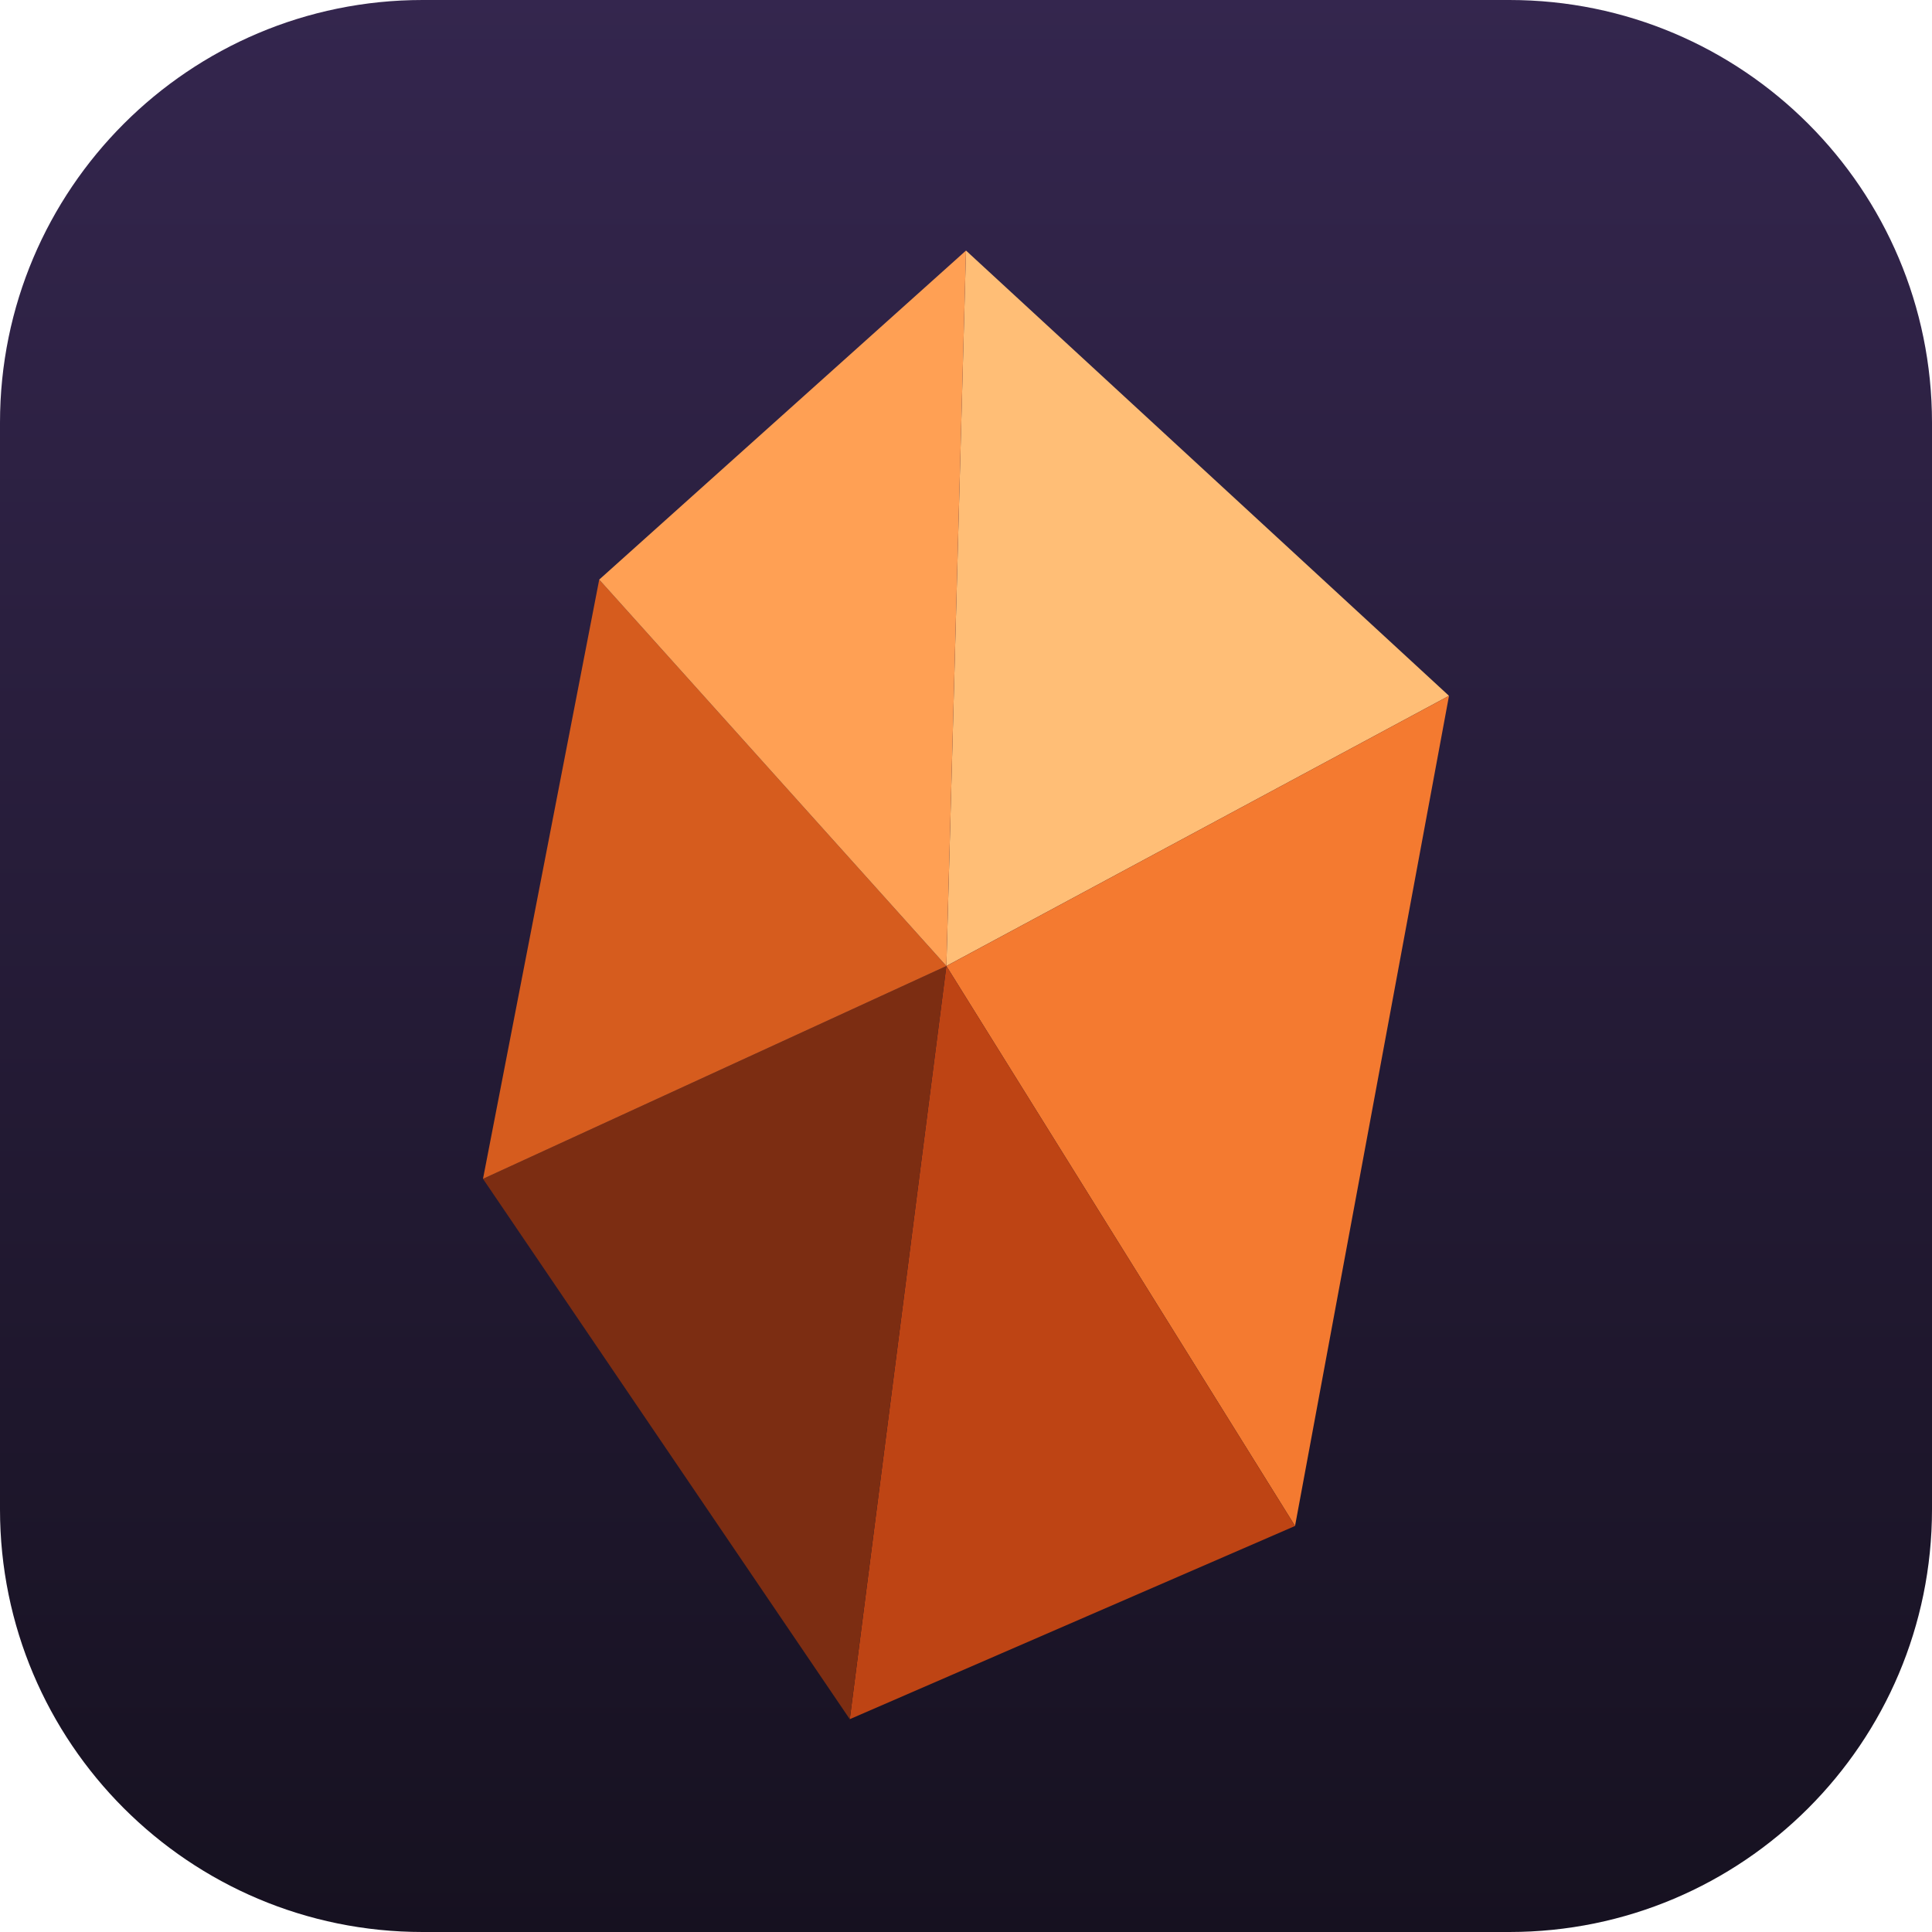
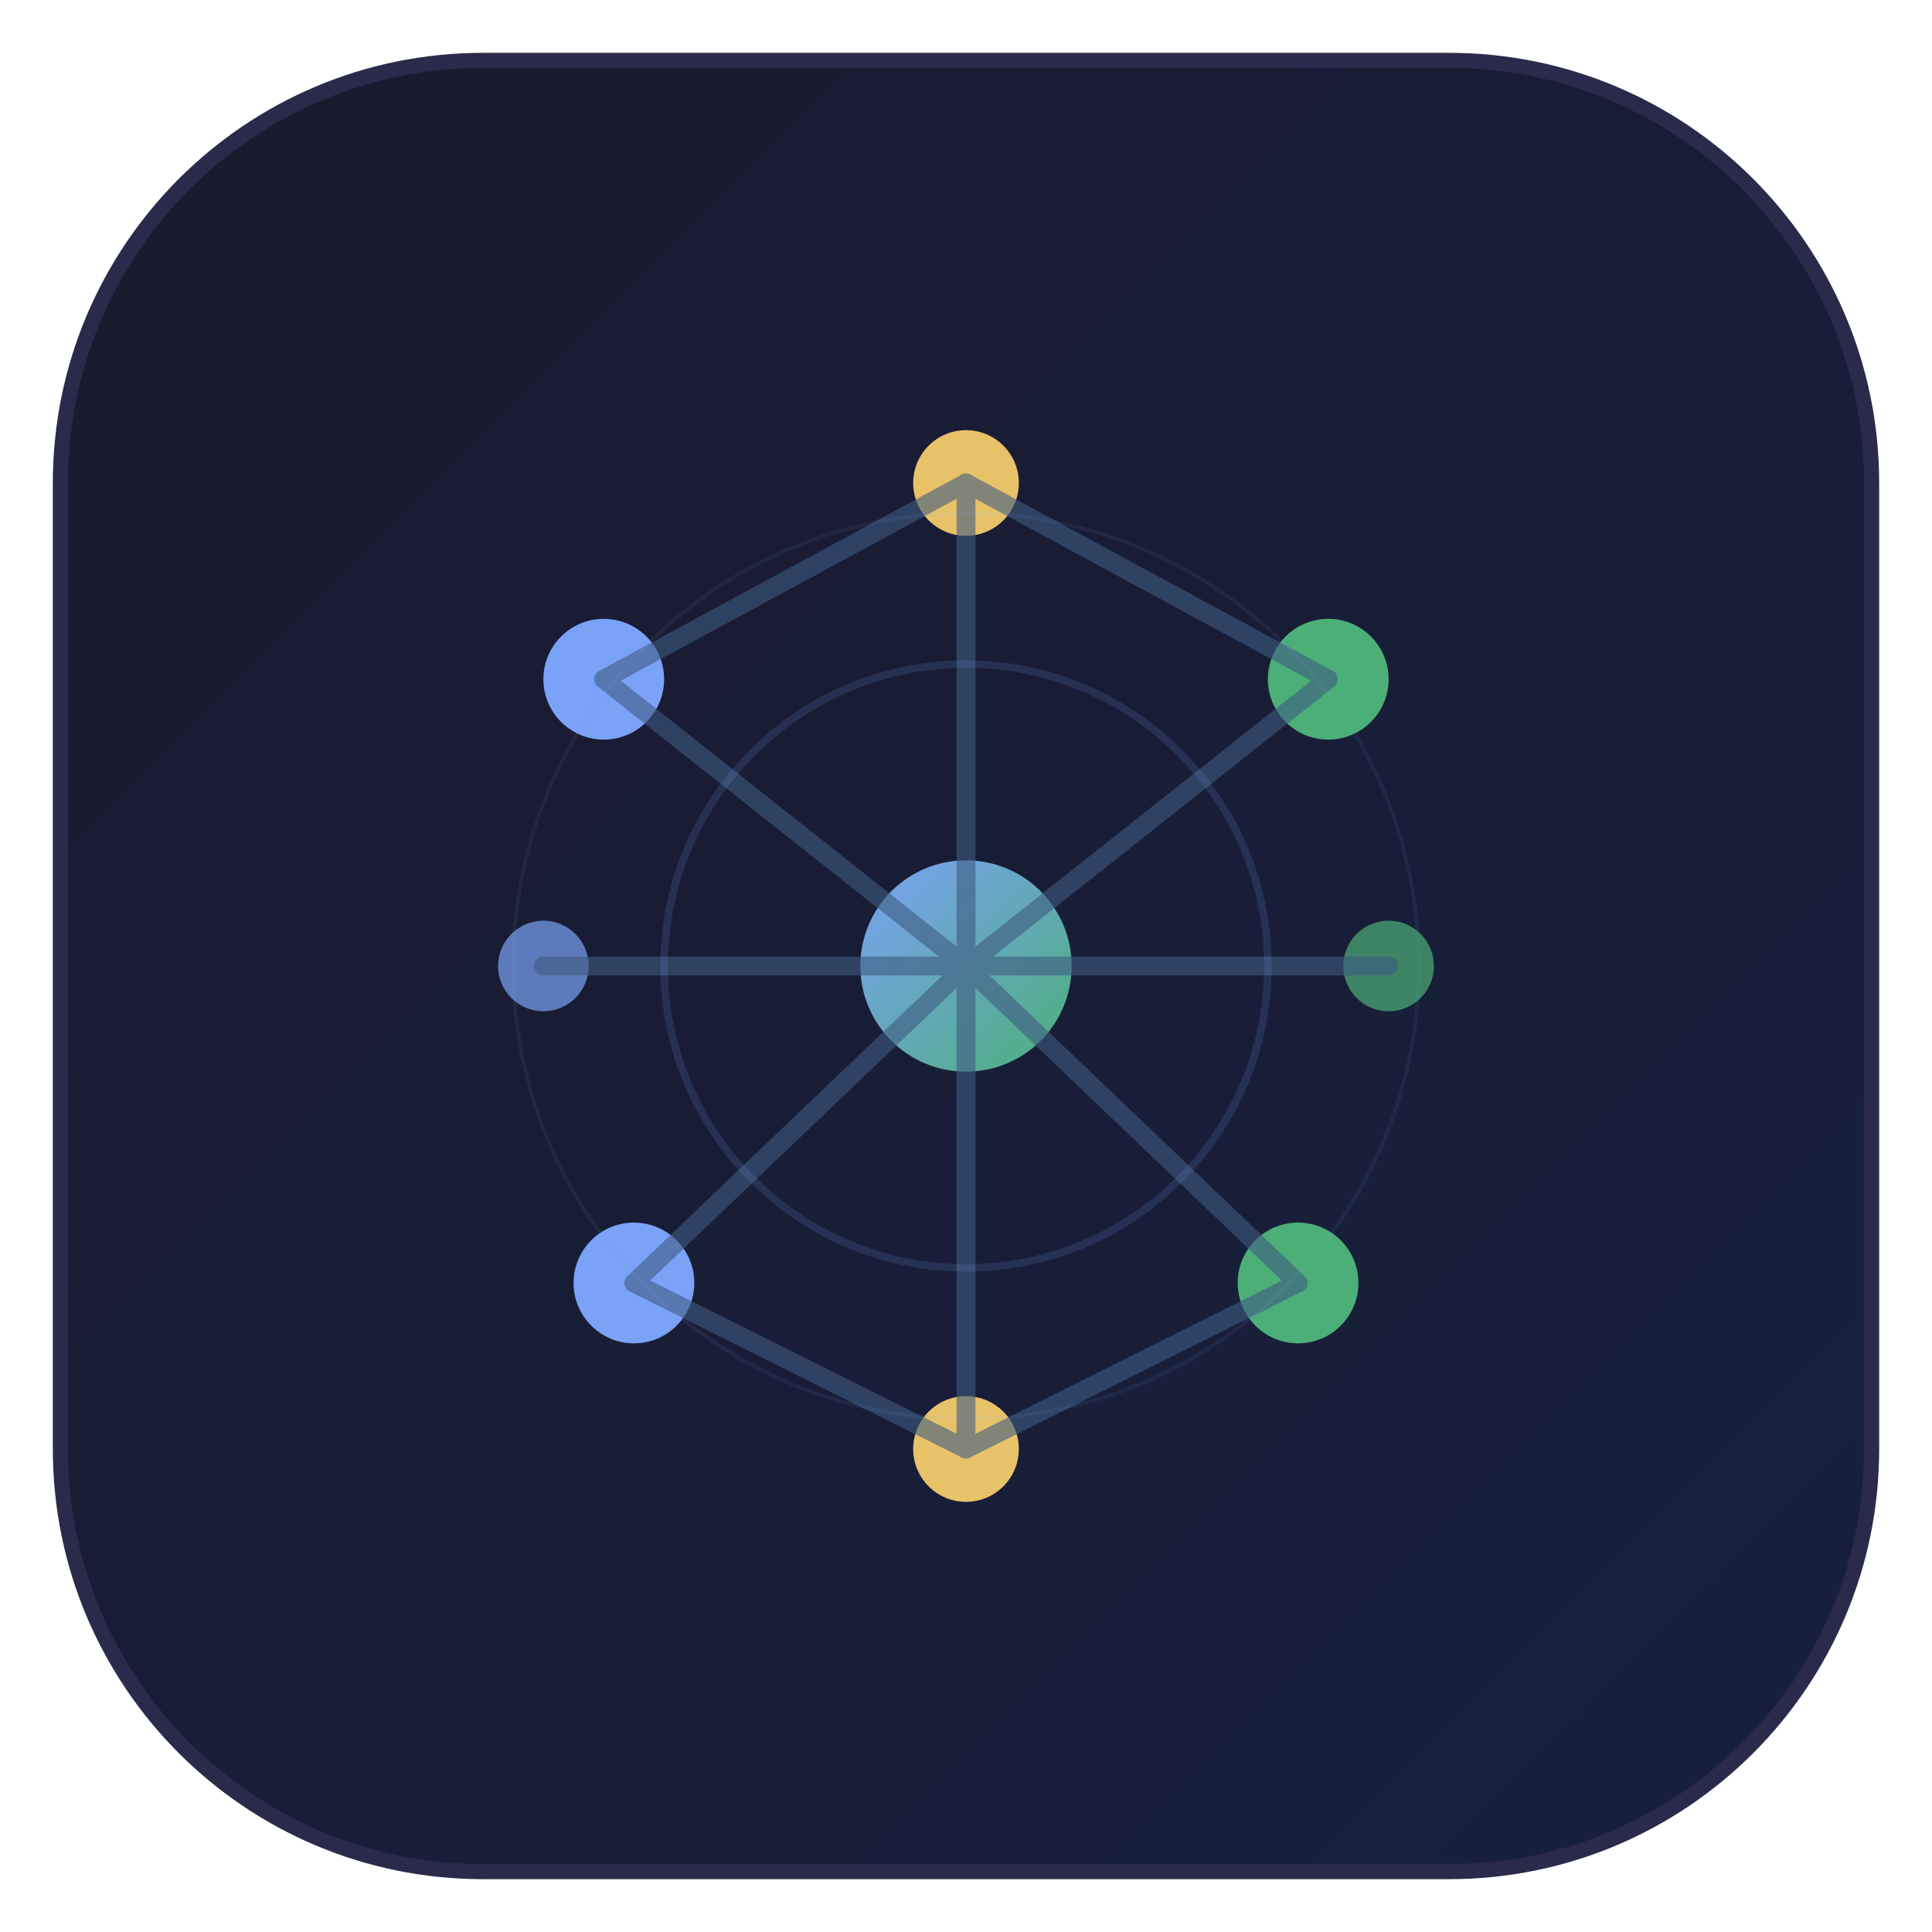
- <svg xmlns="http://www.w3.org/2000/svg" viewBox="0 0 128 128" width="128" height="128">
+ <svg xmlns="http://www.w3.org/2000/svg" width="256" height="256" viewBox="0 0 256 256">
  <defs>
-     <linearGradient id="bg" x1="0" y1="0" x2="0" y2="1">
-       <stop offset="0" stop-color="#34264e" />
-       <stop offset="1" stop-color="#161120" />
+     <linearGradient id="bg" x1="0" y1="0" x2="1" y2="1">
+       <stop offset="0%" stop-color="#1a1a2e" />
+       <stop offset="100%" stop-color="#16213e" />
+     </linearGradient>
+     <linearGradient id="node" x1="0" y1="0" x2="1" y2="1">
+       <stop offset="0%" stop-color="#7aa2f7" />
+       <stop offset="100%" stop-color="#4caf78" />
    </linearGradient>
  </defs>
-   <rect width="128" height="128" rx="28" fill="url(#bg)" />
-   <polygon points="64.0,16.6 96.0,46.1 62.7,64.0" fill="#ffbe76" />
-   <polygon points="96.0,46.1 85.8,101.1 62.7,64.0" fill="#f47a30" />
-   <polygon points="85.8,101.1 56.3,113.9 62.7,64.0" fill="#be4414" />
-   <polygon points="56.3,113.9 32.0,78.1 62.7,64.0" fill="#7c2d12" />
-   <polygon points="32.0,78.1 39.7,38.4 62.7,64.0" fill="#d65c1e" />
-   <polygon points="39.7,38.4 64.0,16.6 62.7,64.0" fill="#ffa054" />
+   <rect x="8" y="8" width="240" height="240" rx="56" fill="url(#bg)" />
+   <rect x="8" y="8" width="240" height="240" rx="56" fill="none" stroke="#2a2a4a" stroke-width="2" />
+   <circle cx="128" cy="128" r="14" fill="url(#node)" />
+   <circle cx="80" cy="90" r="8" fill="#7aa2f7" />
+   <circle cx="72" cy="128" r="6" fill="#7aa2f7" opacity="0.7" />
+   <circle cx="84" cy="170" r="8" fill="#7aa2f7" />
+   <circle cx="176" cy="90" r="8" fill="#4caf78" />
+   <circle cx="184" cy="128" r="6" fill="#4caf78" opacity="0.7" />
+   <circle cx="172" cy="170" r="8" fill="#4caf78" />
+   <circle cx="128" cy="64" r="7" fill="#e8c268" />
+   <circle cx="128" cy="192" r="7" fill="#e8c268" />
+   <g stroke="#3d5a80" stroke-width="2.5" stroke-linecap="round" opacity="0.6">
+     <line x1="128" y1="128" x2="80" y2="90" />
+     <line x1="128" y1="128" x2="72" y2="128" />
+     <line x1="128" y1="128" x2="84" y2="170" />
+     <line x1="128" y1="128" x2="176" y2="90" />
+     <line x1="128" y1="128" x2="184" y2="128" />
+     <line x1="128" y1="128" x2="172" y2="170" />
+     <line x1="128" y1="128" x2="128" y2="64" />
+     <line x1="128" y1="128" x2="128" y2="192" />
+     <line x1="80" y1="90" x2="128" y2="64" />
+     <line x1="176" y1="90" x2="128" y2="64" />
+     <line x1="84" y1="170" x2="128" y2="192" />
+     <line x1="172" y1="170" x2="128" y2="192" />
+   </g>
+   <circle cx="128" cy="128" r="40" fill="none" stroke="#7aa2f7" stroke-width="1" opacity="0.15" />
+   <circle cx="128" cy="128" r="60" fill="none" stroke="#7aa2f7" stroke-width="0.5" opacity="0.08" />
</svg>
